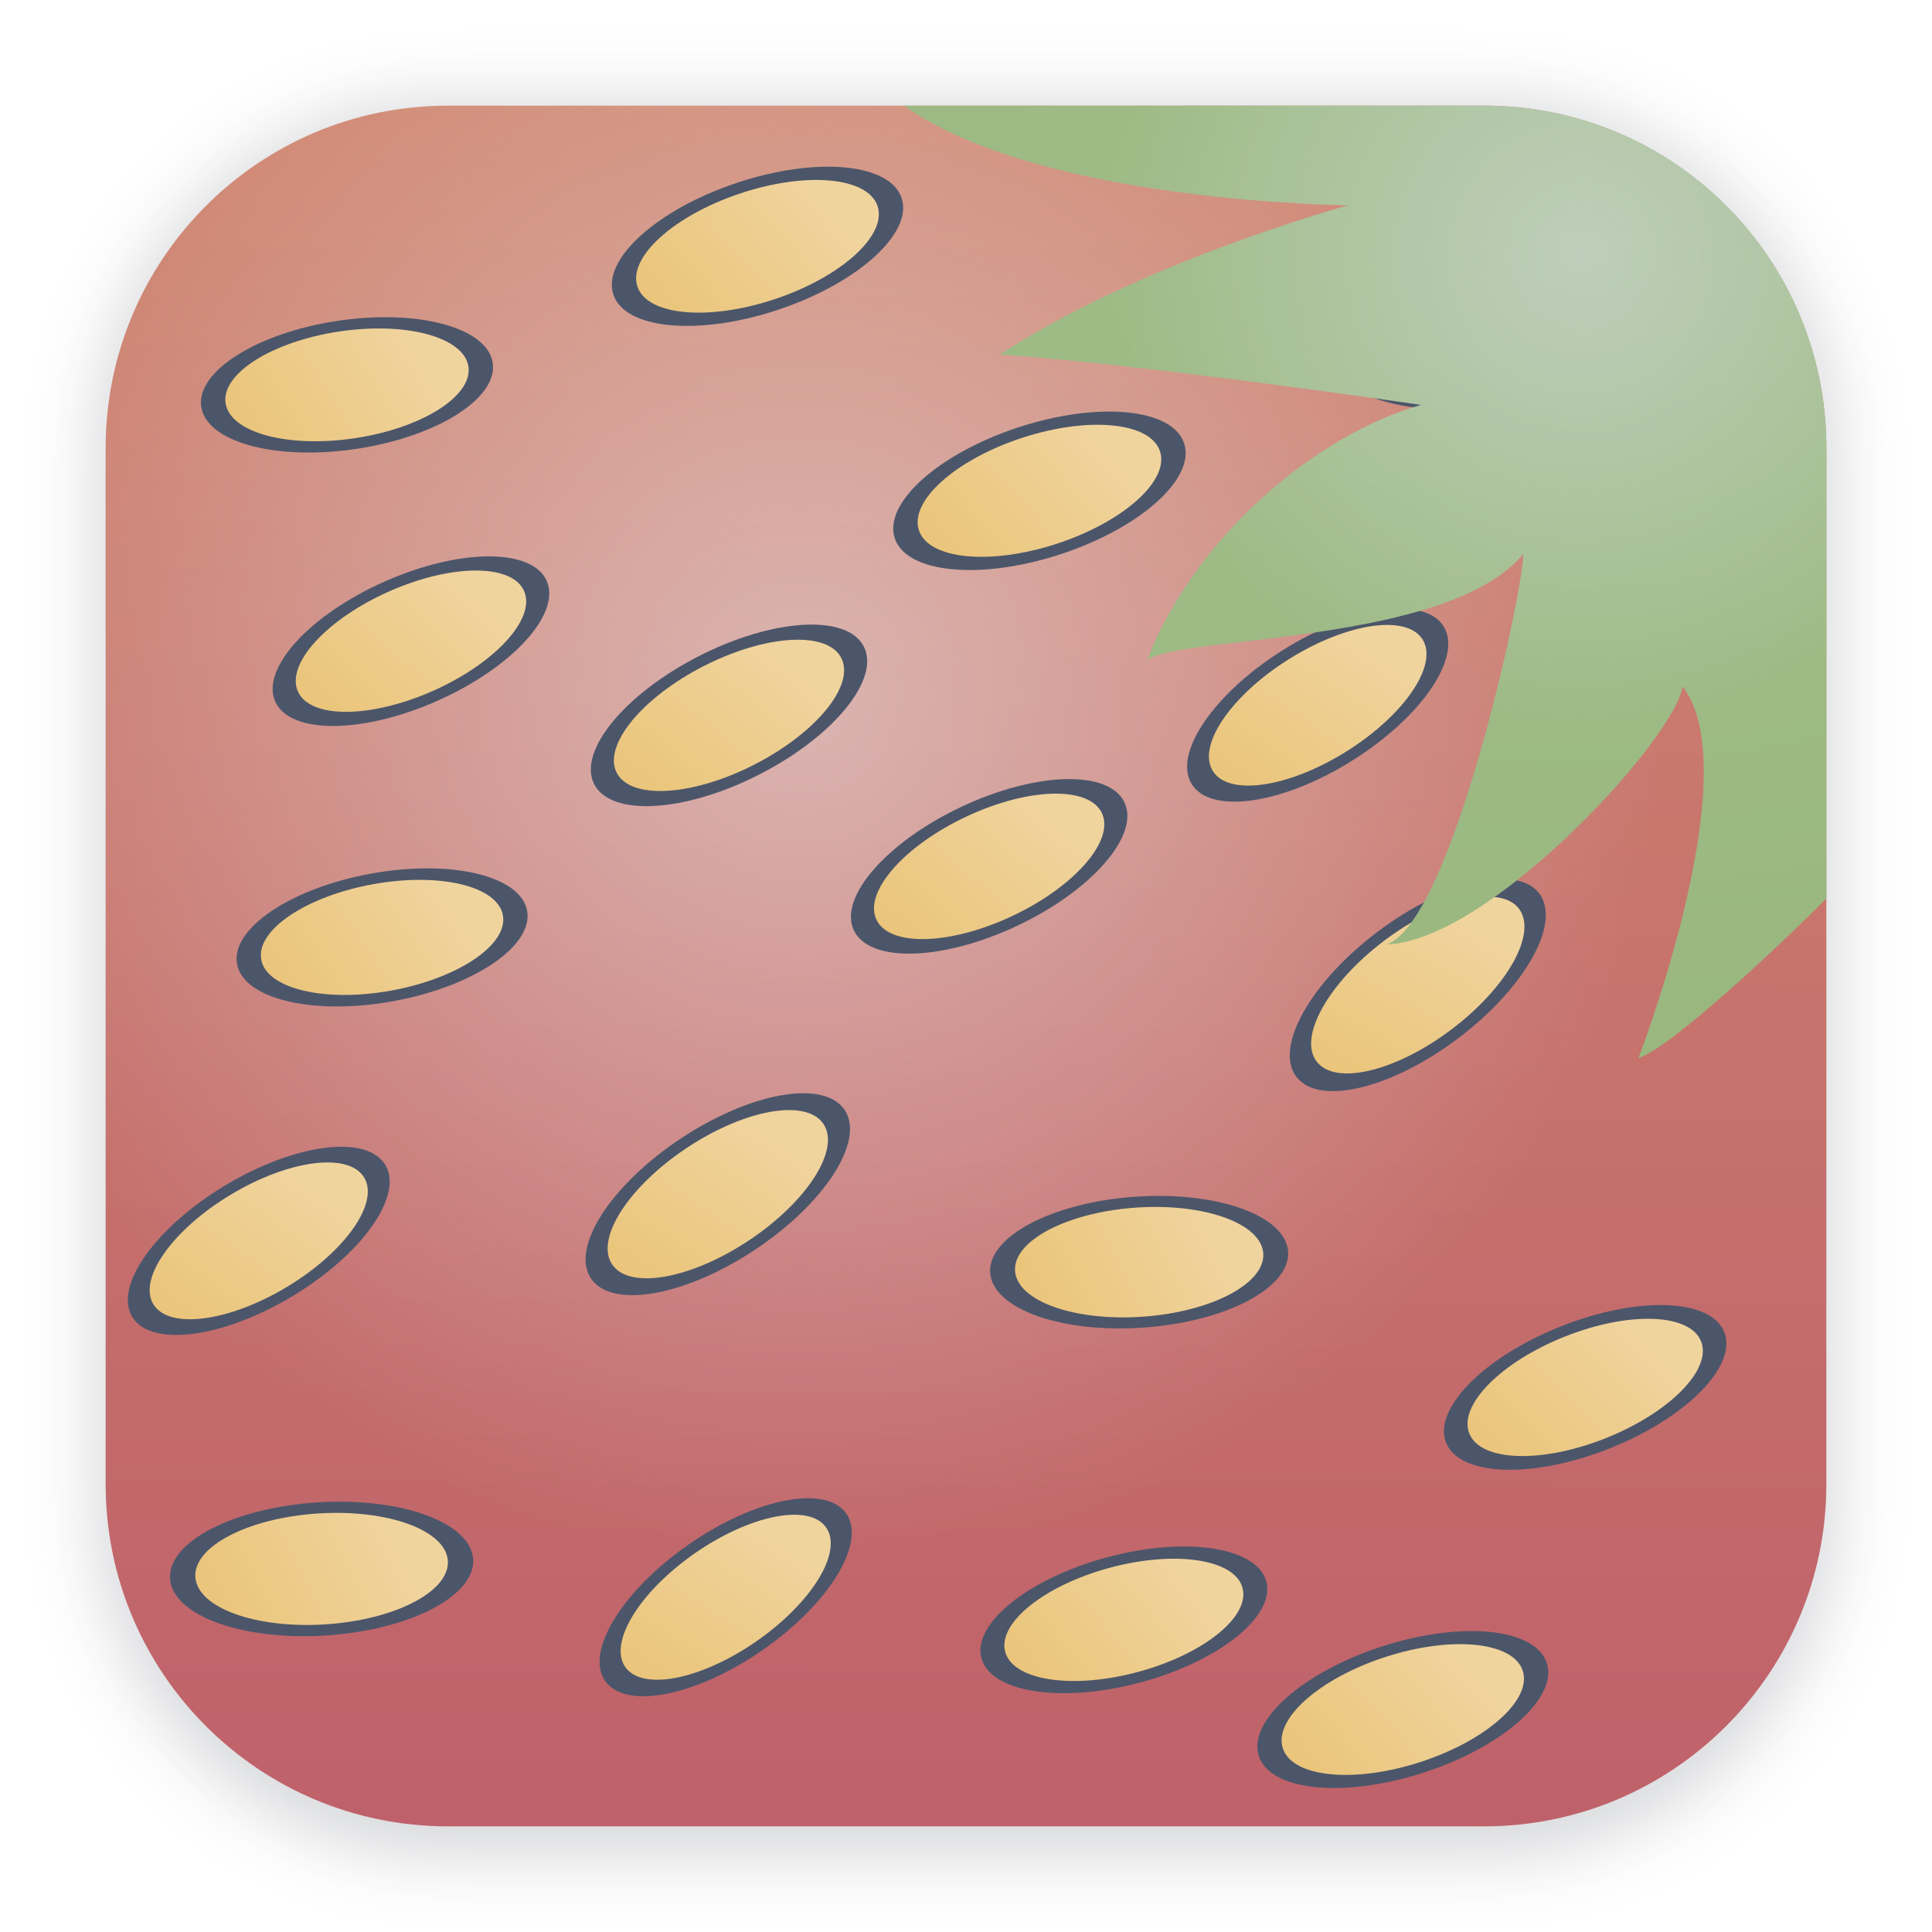
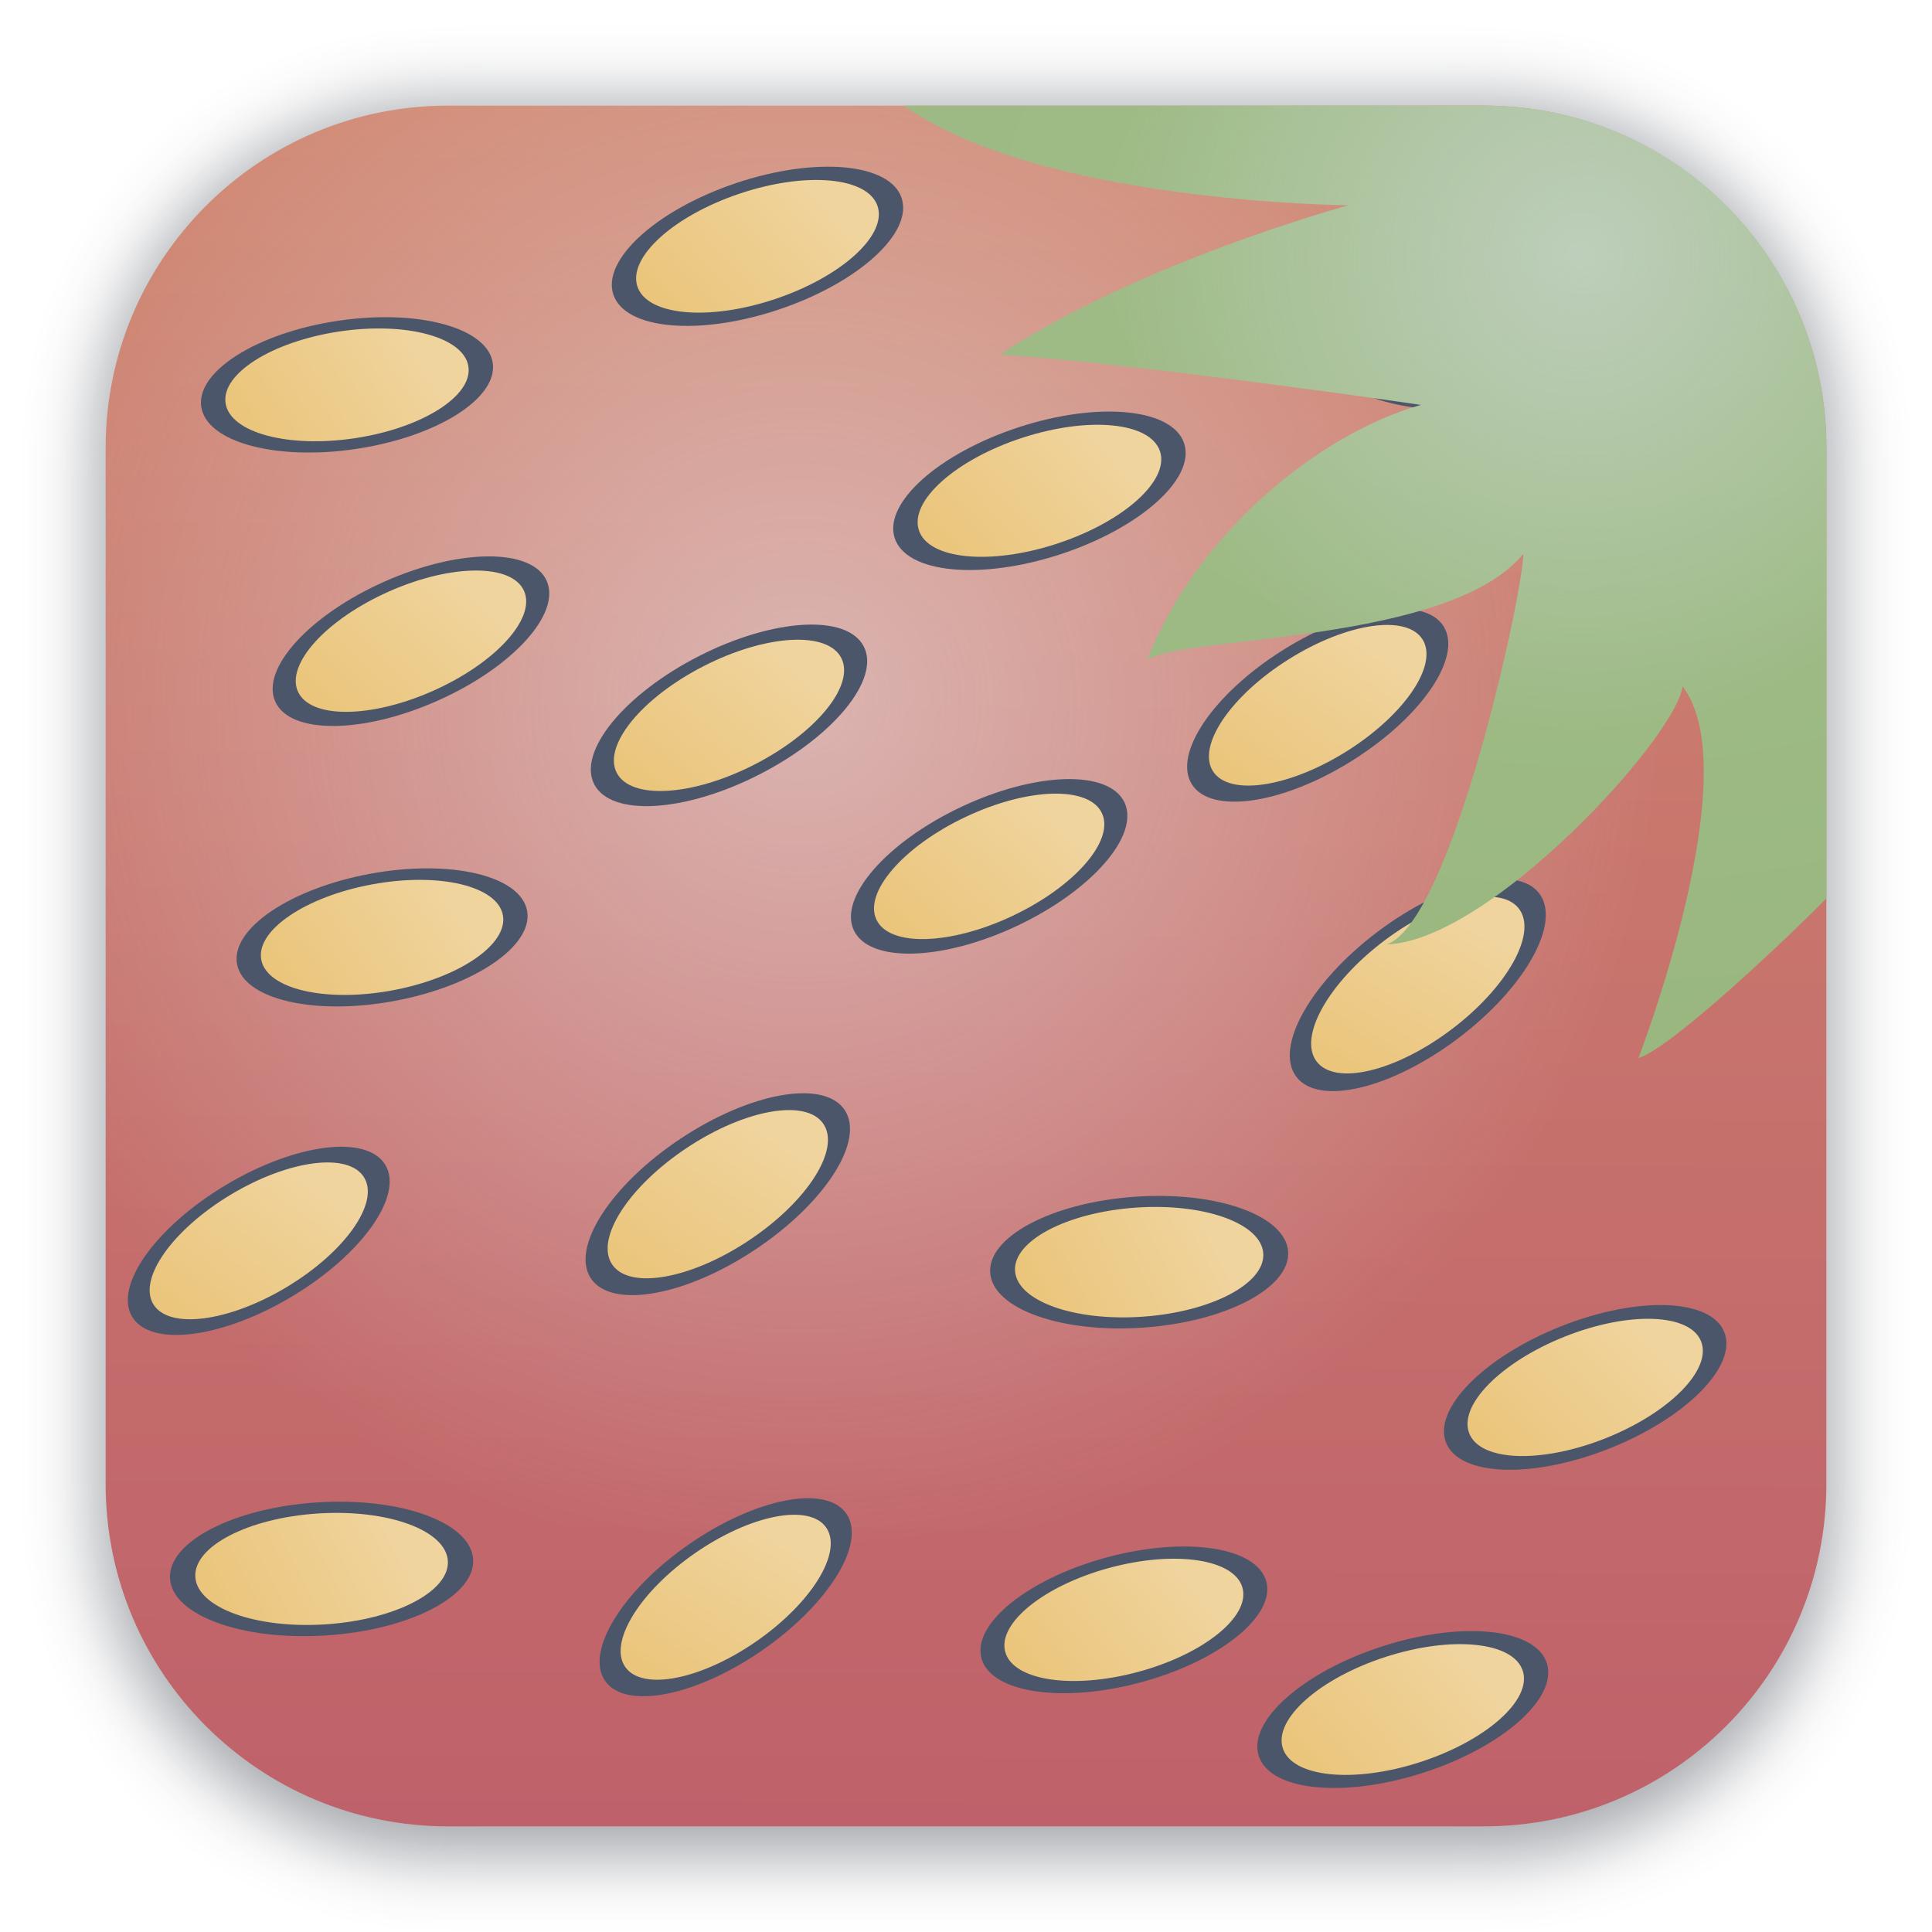
<svg xmlns="http://www.w3.org/2000/svg" xmlns:xlink="http://www.w3.org/1999/xlink" width="64" height="64" version="1.1" viewBox="0 0 16.933 16.933">
  <defs>
    <filter id="filter1178" x="-.048" y="-.048" width="1.096" height="1.096" color-interpolation-filters="sRGB">
      <feGaussianBlur stdDeviation="0.307" />
    </filter>
    <linearGradient id="linearGradient1340" x1="8.302" x2="8.355" y1="16.007" y2=".794" gradientUnits="userSpaceOnUse">
      <stop stop-color="#bf616a" offset="0" />
      <stop stop-color="#d08770" offset="1" />
    </linearGradient>
    <radialGradient id="radialGradient9238" cx="50.937" cy="7.665" r="15.274" gradientTransform="matrix(.024192 2.0473 -2.8079 .033178 73.014 -96.763)" gradientUnits="userSpaceOnUse">
      <stop stop-color="#a3be8c" offset="0" />
      <stop stop-color="#97b67c" offset="1" />
    </radialGradient>
    <radialGradient id="radialGradient10176" cx="52.351" cy="8.867" r="15.274" gradientTransform="matrix(1 0 0 1.0328 0 -.63248)" gradientUnits="userSpaceOnUse">
      <stop stop-color="#d8dee9" stop-opacity=".5" offset="0" />
      <stop stop-color="#d8dee9" stop-opacity="0" offset="1" />
    </radialGradient>
    <radialGradient id="radialGradient10562" cx="7.011" cy="6.152" r="7.54" gradientUnits="userSpaceOnUse">
      <stop stop-color="#eceff4" stop-opacity=".5" offset="0" />
      <stop stop-color="#eceff4" stop-opacity="0" offset="1" />
    </radialGradient>
    <linearGradient id="linearGradient11310" x1="45.637" x2="44.101" y1="16.949" y2="17.612" gradientUnits="userSpaceOnUse">
      <stop stop-color="#f0d49e" offset="0" />
      <stop stop-color="#eac57b" offset="1" />
    </linearGradient>
  </defs>
  <g stroke-linecap="round" stroke-linejoin="round">
-     <rect transform="matrix(.99138 0 0 1 .072989 0)" x=".794" y=".905" width="15.346" height="15.346" rx="3.053" ry="3.053" fill="#2e3440" filter="url(#filter1178)" opacity=".2" stroke-width="1.249" style="mix-blend-mode:normal" />
+     <rect transform="matrix(.99138 0 0 1 .072989 .0019055)" x=".794" y=".905" width="15.346" height="15.346" rx="3.053" ry="3.053" fill="#2e3440" filter="url(#filter1178)" opacity=".45" stroke-width="1.249" style="mix-blend-mode:normal" />
    <rect x=".926" y=".926" width="15.081" height="15.081" rx="3" ry="3" fill="url(#linearGradient1340)" stroke-width="1.227" />
    <rect x=".926" y=".926" width="15.081" height="15.081" rx="3" ry="3" fill="url(#radialGradient10562)" stroke-width="1.227" />
    <rect x=".012" y=".006" width="16.924" height="16.927" fill="none" opacity=".15" stroke-width="1.052" />
  </g>
  <g id="g4297" transform="rotate(-21.662 15.947 96.143)">
    <ellipse cx="45.039" cy="17.333" rx="1.312" ry=".576" fill="#4c566a" />
    <ellipse cx="45.039" cy="17.333" rx="1.093" ry=".48" fill="url(#linearGradient11310)" />
  </g>
  <use transform="matrix(.98025 -.26913 .26913 .98025 -4.4653 .4532)" width="100%" height="100%" xlink:href="#g4297" />
  <use transform="matrix(.95909 .22274 -.22274 .95909 -7.5752 -11.384)" width="100%" height="100%" xlink:href="#g4297" />
  <use transform="matrix(.95113 .30129 -.30129 .95113 .43349 -4.6894)" width="100%" height="100%" xlink:href="#g4297" />
  <use transform="matrix(.97427 .26942 -.26942 .97427 2.7204 -12.595)" width="100%" height="100%" xlink:href="#g4297" />
  <use transform="matrix(.9978 -.063282 .063282 .9978 -5.9628 -3.6608)" width="100%" height="100%" xlink:href="#g4297" />
  <use transform="matrix(.96619 .19218 -.19218 .96619 -7.738 -6.203)" width="100%" height="100%" xlink:href="#g4297" />
  <use transform="matrix(.99554 -.2096 .2096 .99554 -10.089 1.2728)" width="100%" height="100%" xlink:href="#g4297" />
  <use transform="matrix(.9732 -.15927 .15927 .9732 -13.19 1.2541)" width="100%" height="100%" xlink:href="#g4297" />
  <use transform="matrix(.9915 -.03986 .03986 .9915 -10.658 -5.8832)" width="100%" height="100%" xlink:href="#g4297" />
  <use transform="matrix(1.0067 -.094958 .094958 1.0067 -8.7518 -4.6524)" width="100%" height="100%" xlink:href="#g4297" />
  <use transform="matrix(.95513 -.22186 .22186 .95513 -9.6074 5.467)" width="100%" height="100%" xlink:href="#g4297" />
  <use transform="matrix(.97621 -.18011 .18011 .97621 -4.2039 -3.1871)" width="100%" height="100%" xlink:href="#g4297" />
  <use transform="matrix(1.0139 .0554 -.0554 1.0139 -6.7738 -10.94)" width="100%" height="100%" xlink:href="#g4297" />
  <use transform="matrix(1.0153 .063039 -.063039 1.0153 -4.2291 -8.9203)" width="100%" height="100%" xlink:href="#g4297" />
  <use transform="matrix(.97884 .11302 -.11302 .97884 -2.3749 .72426)" width="100%" height="100%" xlink:href="#g4297" />
  <use transform="matrix(1.0087 .066684 -.066684 1.0087 -.90858 1.7909)" width="100%" height="100%" xlink:href="#g4297" />
  <use transform="matrix(.96492 .31339 -.31339 .96492 -6.7765 -2.3366)" width="100%" height="100%" xlink:href="#g4297" />
  <path transform="scale(.26458)" d="m29.951 3.5c4.505 3.226 14.721 3.299 14.721 3.299s-6.887 1.873-11.551 4.947c4.73 0.314 13.953 1.666 13.953 1.666-3.341 0.943-7.418 4.219-9.072 8.445 1.092-0.803 10.013-0.508 12.46-3.512 0 1.257-2.377 12.206-4.527 12.939 3.407-0.105 9.57-6.835 9.802-8.546 2.196 2.844-1.463 12.313-1.463 12.312 1.118-0.338 5.113-4.149 6.226-5.288v-14.923c0-6.282-5.056-11.34-11.338-11.34z" fill="url(#radialGradient9238)" stroke-linecap="round" stroke-linejoin="round" stroke-width="4.639" />
  <path transform="scale(.26458)" d="m29.951 3.5c4.505 3.226 14.721 3.299 14.721 3.299s-6.887 1.873-11.551 4.947c4.73 0.314 13.953 1.666 13.953 1.666-3.341 0.943-7.418 4.219-9.072 8.445 1.092-0.803 10.013-0.508 12.46-3.512 0 1.257-2.377 12.206-4.527 12.939 3.407-0.105 9.57-6.835 9.802-8.546 2.196 2.844-1.463 12.313-1.463 12.312 1.118-0.338 5.113-4.149 6.226-5.288v-14.923c0-6.282-5.056-11.34-11.338-11.34z" fill="url(#radialGradient10176)" stroke-linecap="round" stroke-linejoin="round" stroke-width="4.639" />
</svg>
